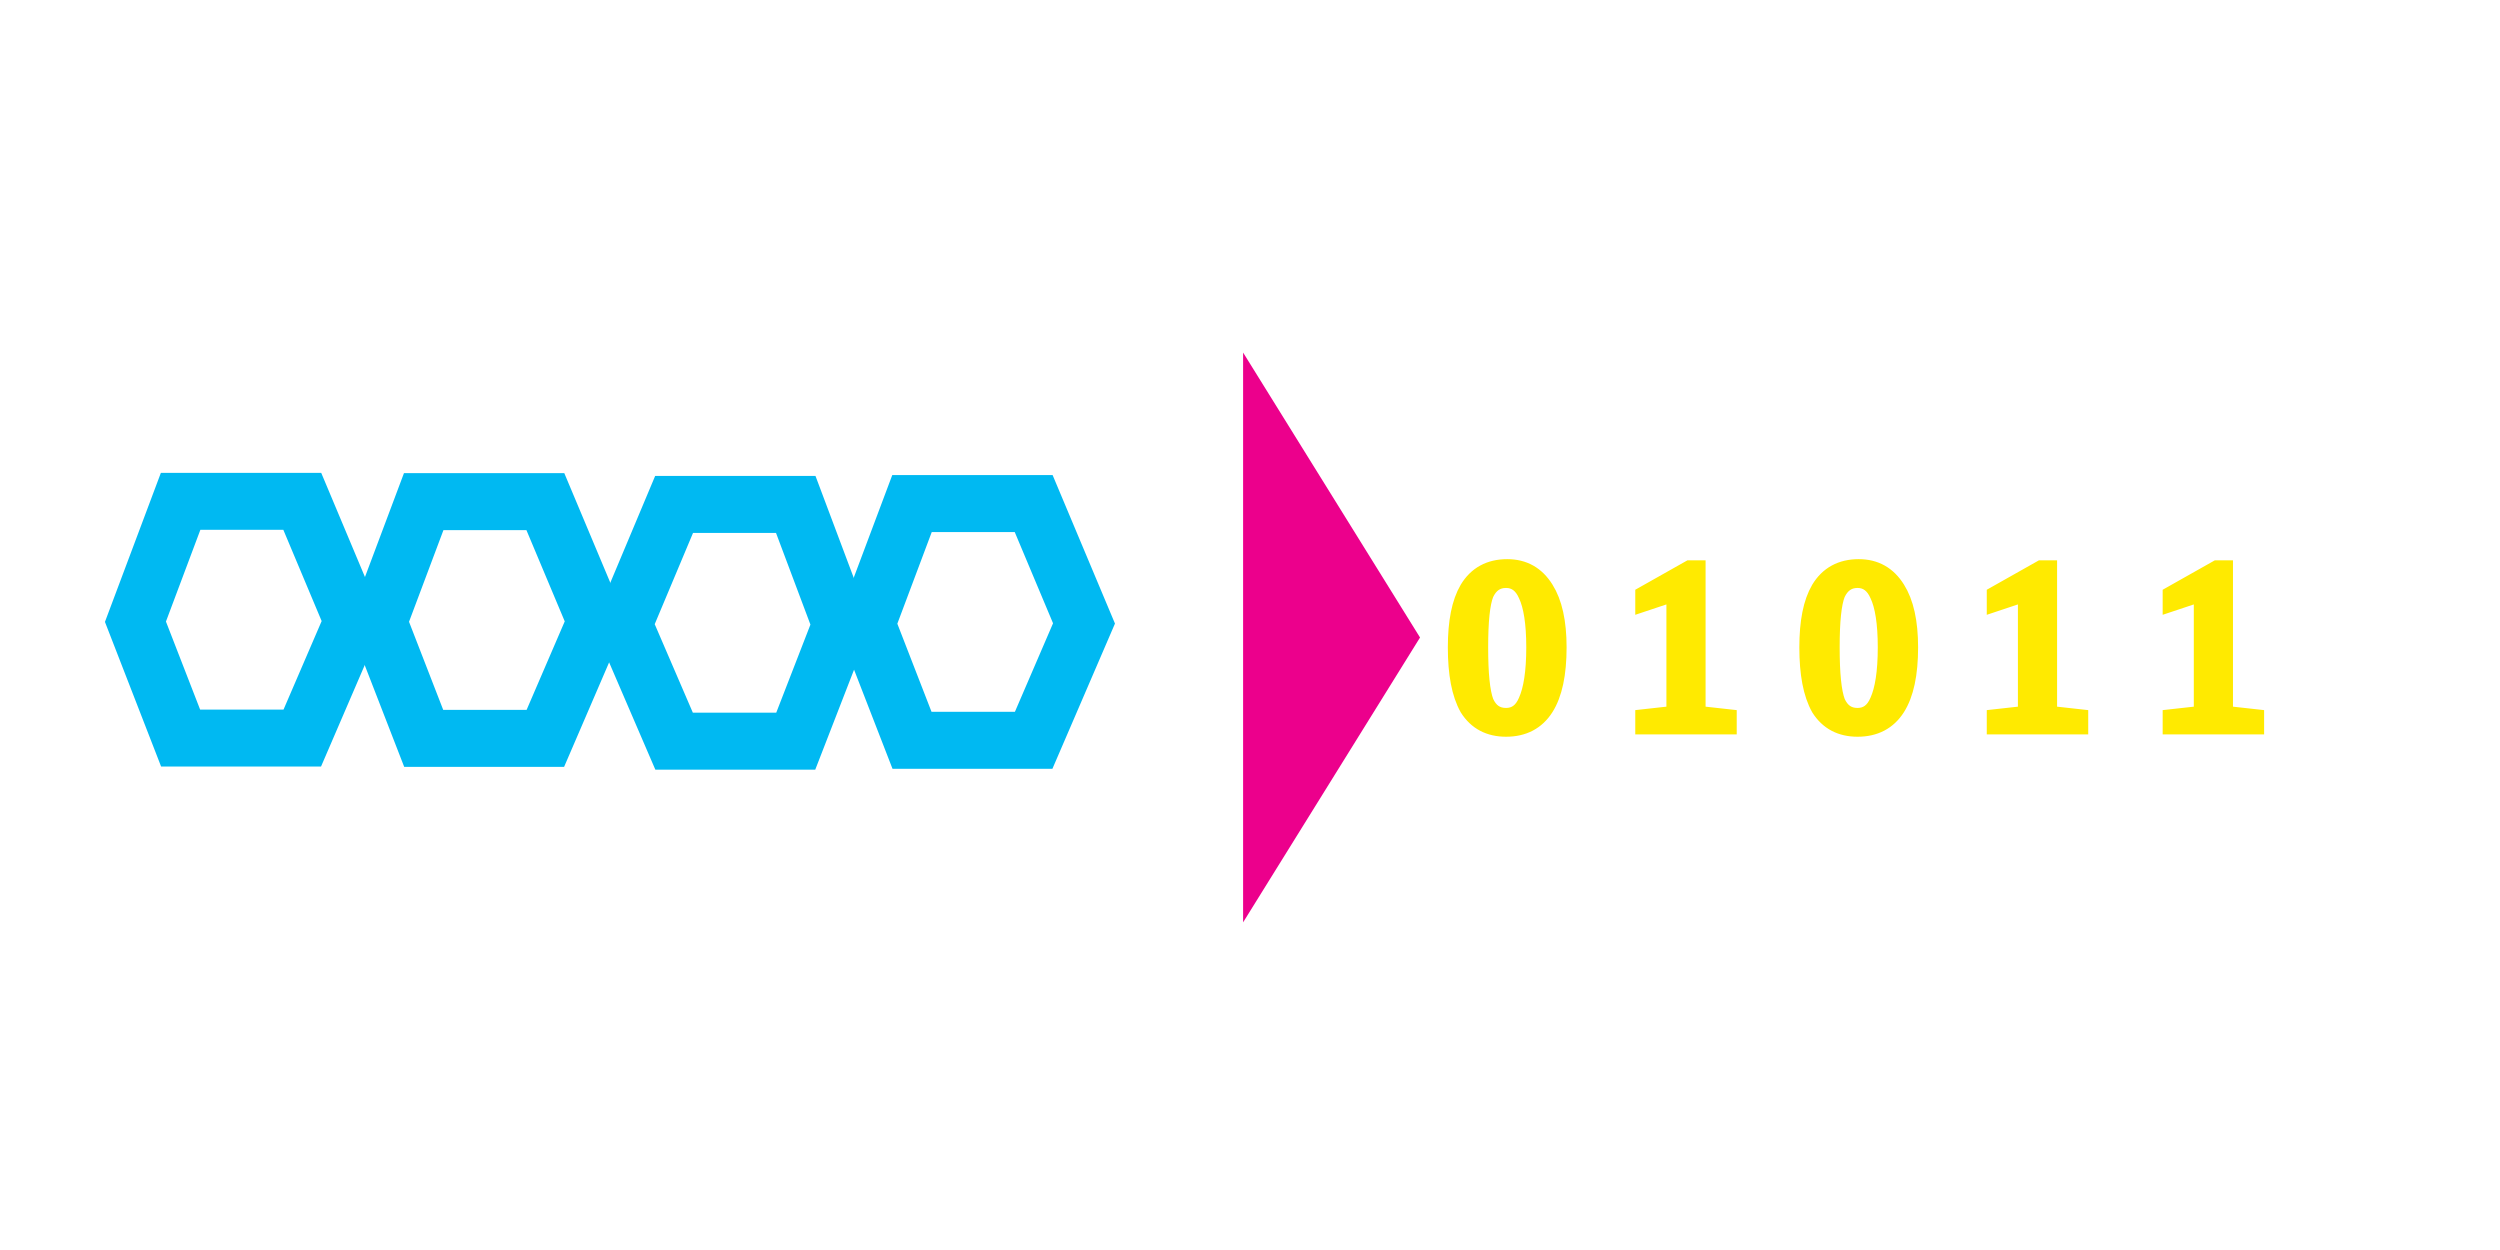
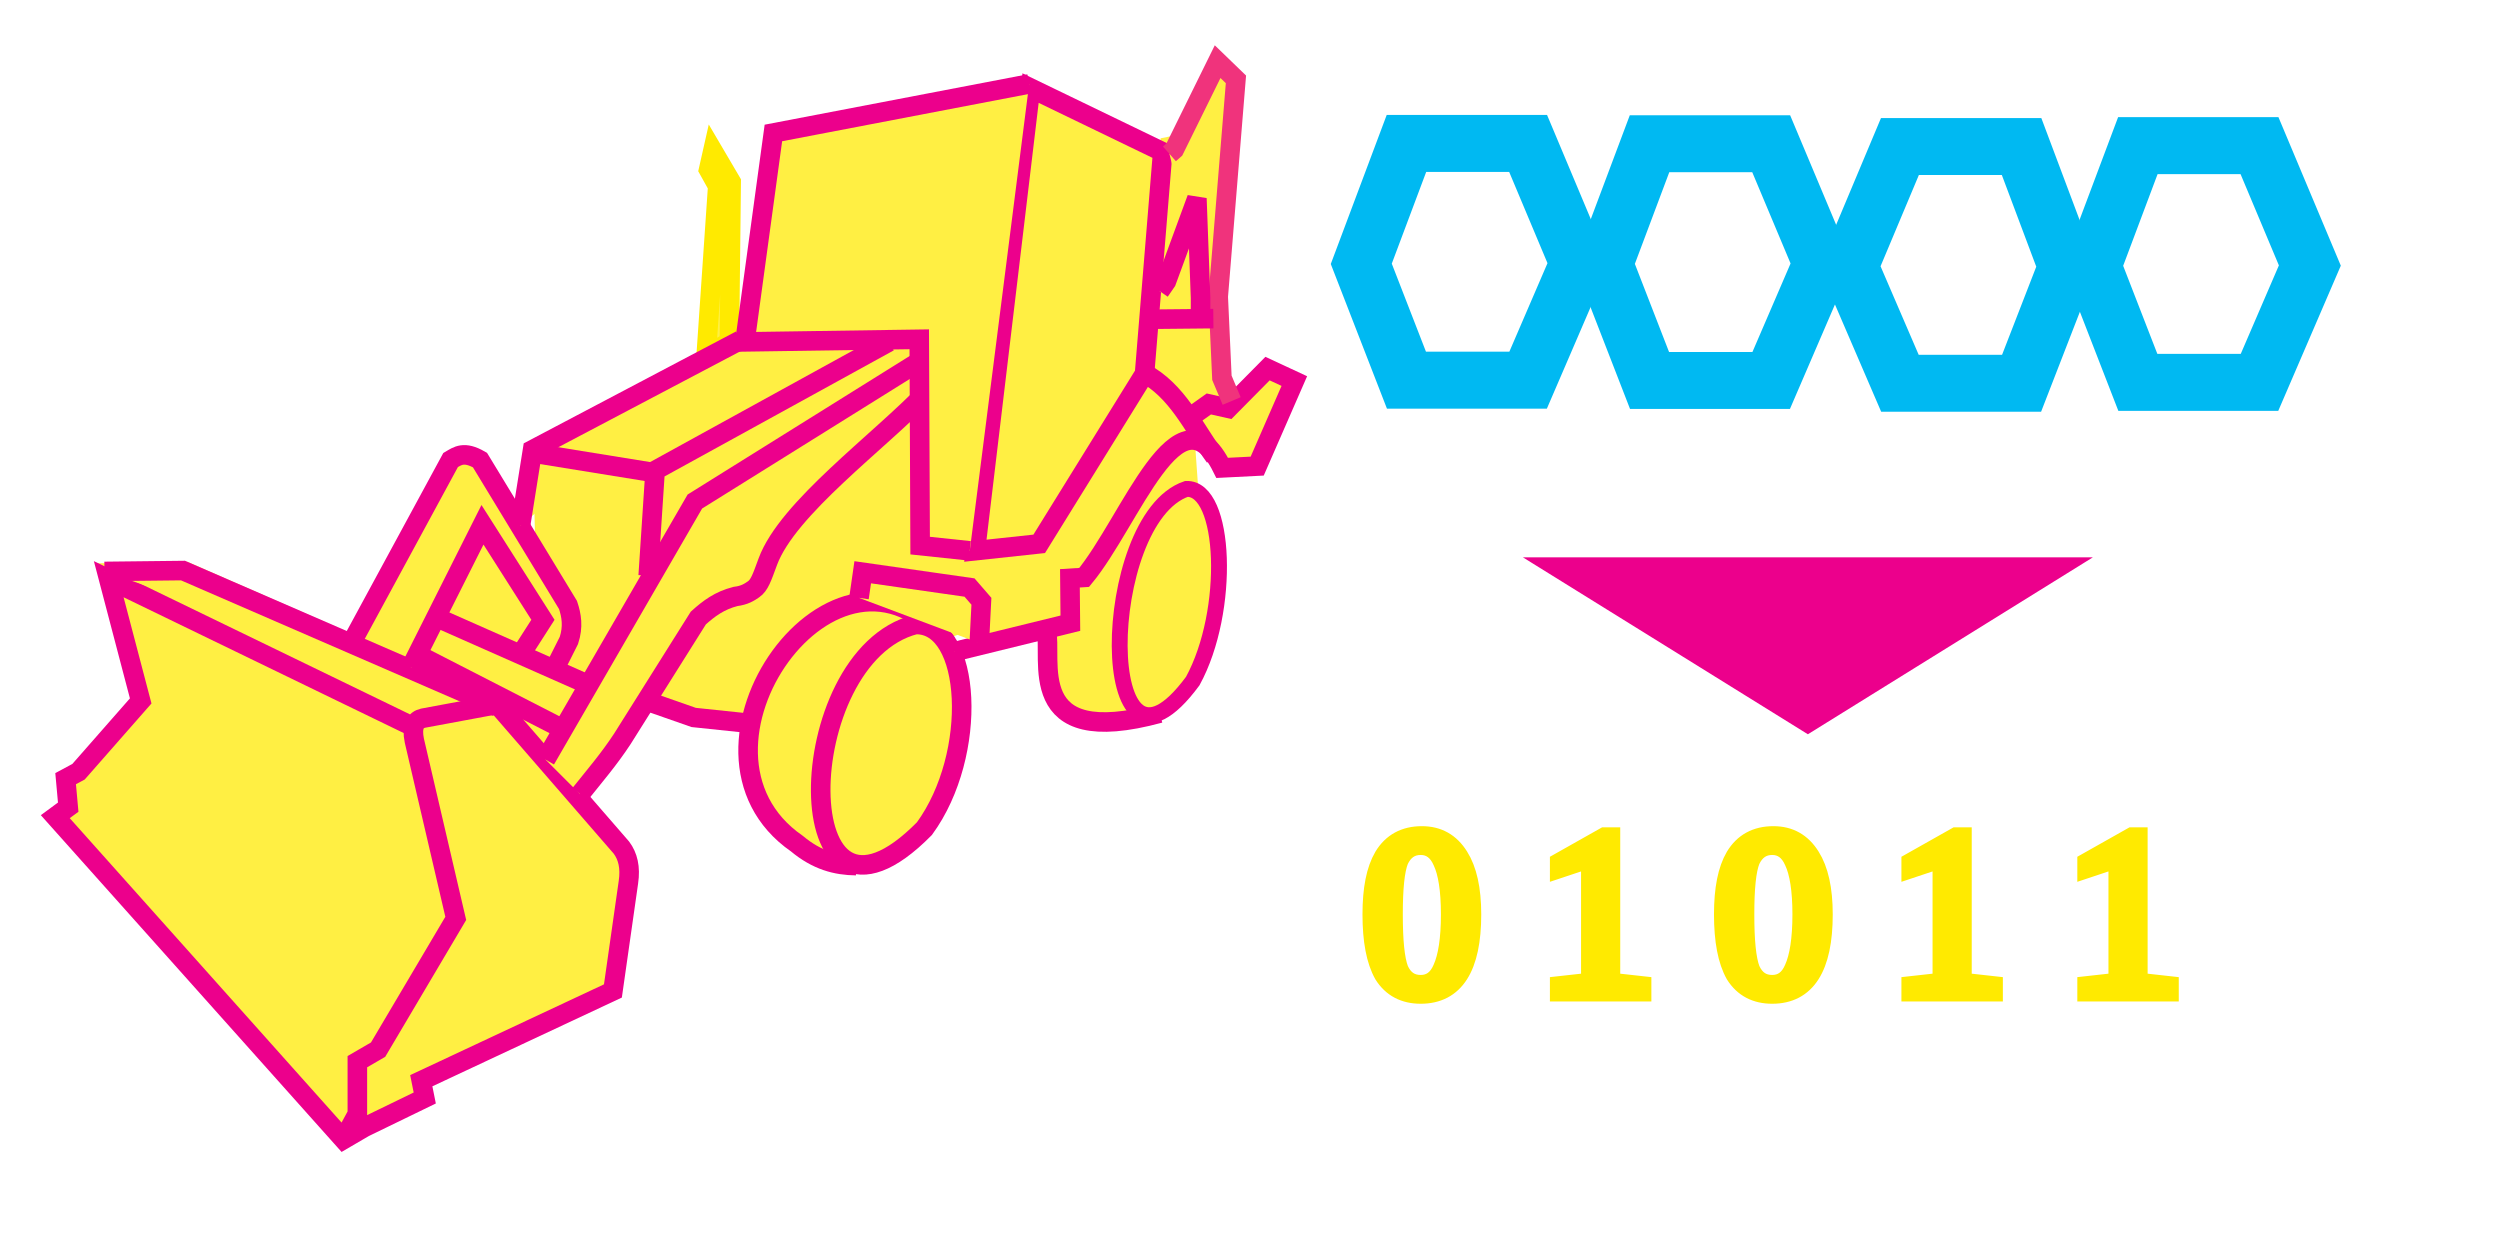
<svg xmlns="http://www.w3.org/2000/svg" width="128" height="64" viewBox="0 0 33.867 16.933" version="1.1" id="svg1" xml:space="preserve">
  <defs id="defs1">
    <linearGradient id="swatch18">
      <stop style="stop-color:#ffeb00;stop-opacity:0.878;" offset="0" id="stop18" />
    </linearGradient>
    <linearGradient id="swatch1">
      <stop style="stop-color:#ffea00;stop-opacity:1;" offset="0" id="stop1" />
    </linearGradient>
    <style id="style1">.c{fill:#ec008c;}.c,.d{stroke-width:0px;}.d{fill:#00b9f2;}</style>
    <linearGradient id="swatch16">
      <stop style="stop-color:#00b9f2;stop-opacity:1;" offset="0" id="stop17" />
    </linearGradient>
    <style id="style1-0">.c{fill:#ec008c;}.c,.d{stroke-width:0px;}.d{fill:#00b9f2;}</style>
    <style id="style1-9">.c{fill:#ec008c;}.c,.d{stroke-width:0px;}.d{fill:#00b9f2;}</style>
    <style id="style1-94">.c{fill:#ec008c;}.c,.d{stroke-width:0px;}.d{fill:#00b9f2;}</style>
    <style id="style1-7">.c{fill:#ec008c;}.c,.d{stroke-width:0px;}.d{fill:#00b9f2;}</style>
+     <style id="style1-6">.c{fill:#ec008c;}.c,.d{stroke-width:0px;}.d{fill:#00b9f2;}</style>
+     <style id="style1-0-2">.c{fill:#ec008c;}.c,.d{stroke-width:0px;}.d{fill:#00b9f2;}</style>
+     <style id="style1-9-6">.c{fill:#ec008c;}.c,.d{stroke-width:0px;}.d{fill:#00b9f2;}</style>
+     <style id="style1-94-1">.c{fill:#ec008c;}.c,.d{stroke-width:0px;}.d{fill:#00b9f2;}</style>
+     <style id="style1-7-8">.c{fill:#ec008c;}.c,.d{stroke-width:0px;}.d{fill:#00b9f2;}</style>
+     <style id="style1-73">.c{fill:#ec008c;}.c,.d{stroke-width:0px;}.d{fill:#00b9f2;}</style>
+     <style id="style1-0-9">.c{fill:#ec008c;}.c,.d{stroke-width:0px;}.d{fill:#00b9f2;}</style>
+     <style id="style1-9-3">.c{fill:#ec008c;}.c,.d{stroke-width:0px;}.d{fill:#00b9f2;}</style>
+     <style id="style1-94-19">.c{fill:#ec008c;}.c,.d{stroke-width:0px;}.d{fill:#00b9f2;}</style>
+     <style id="style1-7-4">.c{fill:#ec008c;}.c,.d{stroke-width:0px;}.d{fill:#00b9f2;}</style>
+     <style id="style1-69">.c{fill:#ec008c;}.c,.d{stroke-width:0px;}.d{fill:#00b9f2;}</style>
+     <style id="style1-0-4">.c{fill:#ec008c;}.c,.d{stroke-width:0px;}.d{fill:#00b9f2;}</style>
+     <style id="style1-9-5">.c{fill:#ec008c;}.c,.d{stroke-width:0px;}.d{fill:#00b9f2;}</style>
+     <style id="style1-94-2">.c{fill:#ec008c;}.c,.d{stroke-width:0px;}.d{fill:#00b9f2;}</style>
+     <style id="style1-7-5">.c{fill:#ec008c;}.c,.d{stroke-width:0px;}.d{fill:#00b9f2;}</style>
+     <style id="style1-1">.c{fill:#ec008c;}.c,.d{stroke-width:0px;}.d{fill:#00b9f2;}</style>
+     <style id="style1-0-7">.c{fill:#ec008c;}.c,.d{stroke-width:0px;}.d{fill:#00b9f2;}</style>
+     <style id="style1-9-2">.c{fill:#ec008c;}.c,.d{stroke-width:0px;}.d{fill:#00b9f2;}</style>
+     <style id="style1-94-26">.c{fill:#ec008c;}.c,.d{stroke-width:0px;}.d{fill:#00b9f2;}</style>
+     <style id="style1-7-1">.c{fill:#ec008c;}.c,.d{stroke-width:0px;}.d{fill:#00b9f2;}</style>
+     <style id="style1-09">.c{fill:#ec008c;}.c,.d{stroke-width:0px;}.d{fill:#00b9f2;}</style>
+     <style id="style1-0-8">.c{fill:#ec008c;}.c,.d{stroke-width:0px;}.d{fill:#00b9f2;}</style>
+     <style id="style1-9-56">.c{fill:#ec008c;}.c,.d{stroke-width:0px;}.d{fill:#00b9f2;}</style>
+     <style id="style1-94-11">.c{fill:#ec008c;}.c,.d{stroke-width:0px;}.d{fill:#00b9f2;}</style>
+     <style id="style1-7-59">.c{fill:#ec008c;}.c,.d{stroke-width:0px;}.d{fill:#00b9f2;}</style>
  </defs>
  <g id="layer1" style="display:inline">
-     <text xml:space="preserve" style="font-size:3.175px;display:inline;fill:#ffea00;fill-opacity:1;stroke:#ffea00;stroke-width:0.265;stroke-dasharray:none;stroke-opacity:1" x="19.62" y="9.816" id="text56-3-7">
-       <tspan id="tspan56-7-6" style="fill:#ffea00;fill-opacity:1;stroke:#ffea00;stroke-width:0.265;stroke-opacity:1" x="19.62" y="9.816">0 1 0 1 1</tspan>
-       <tspan style="fill:#ffea00;fill-opacity:1;stroke:#ffea00;stroke-width:0.265;stroke-opacity:1" x="19.62" y="13.785" id="tspan126">  </tspan>
+     <g id="g148">
+       <path style="fill:#ffef43;fill-opacity:1;stroke:none;stroke-width:0.265px;stroke-linecap:butt;stroke-linejoin:miter;stroke-opacity:1" d="m 15.478,9.525 -1.224,-0.794 0.017,-2.1 1.902,-0.843 0.099,1.389 z" id="path148" />
+       <path style="fill:#ffef43;fill-opacity:1;stroke:#ffef43;stroke-width:0.265px;stroke-linecap:butt;stroke-linejoin:miter;stroke-opacity:1" d="m 7.359,6.4 2.729,-1.819 2.315,-0.033 0.083,2.894 1.571,-0.017 1.406,-2.431 0.38,-3.01 0.645,-0.132 -0.017,2.712 0.083,0.893 L 15.958,5.887 15.544,6.383 14.37,7.689 13.659,8.45 13.08,8.417 11.989,8.83 10.22,9.723 9.426,9.69 7.425,9.045 Z" id="path147" />
+       <path style="fill:#ffef43;fill-opacity:1;stroke:#ffea00;stroke-width:0.265px;stroke-linecap:butt;stroke-linejoin:miter;stroke-opacity:1" d="M 9.881,4.63 9.905,2.464 9.657,2.042 9.599,2.299 9.723,2.522 9.566,4.82 Z" id="path144" />
+       <path style="fill:#ffef43;fill-opacity:1;stroke:#ec008c;stroke-width:0.265px;stroke-linecap:butt;stroke-linejoin:miter;stroke-opacity:1" d="M 15.71,9.661 C 13.84,10.171 14.272,8.913 14.172,8.52" id="path130" />
+       <path style="fill:#ffef43;fill-opacity:1;stroke:#ec008c;stroke-width:0.265px;stroke-linecap:butt;stroke-linejoin:miter;stroke-opacity:1" d="M 8.781,7.799 8.875,6.373 12.044,4.63" id="path140" />
+       <path style="fill:#ffef43;fill-opacity:1;stroke:#ffef43;stroke-width:0.265px;stroke-linecap:butt;stroke-linejoin:miter;stroke-opacity:1" d="M 1.505,7.76 2.514,7.743 4.762,8.731 6.945,8.748 8.037,9.343 7.739,10.848 5.11,14.916 2.993,12.27 Z" id="path146" />
+       <path style="fill:#ffef43;fill-opacity:1;stroke:#ec008c;stroke-width:0.265px;stroke-linecap:butt;stroke-linejoin:miter;stroke-opacity:1" d="M 4.657,15.43 4.841,15.09 V 14.382 L 5.122,14.219 6.174,12.441 5.613,10.033 C 5.574,9.84 5.625,9.754 5.73,9.729 L 6.735,9.542 8.419,11.483 c 0.086,0.116 0.124,0.267 0.094,0.468 l -0.21,1.473 -2.596,1.216 0.047,0.234 -0.819,0.398 -0.281,0.164 -3.905,-4.373 0.175,-0.129 -0.035,-0.386 0.175,-0.094 0.842,-0.959 -0.433,-1.649 4.198,2.035" id="path86" />
+       <path style="fill:#ffef43;fill-opacity:1;stroke:#ec008c;stroke-width:0.265px;stroke-linecap:butt;stroke-linejoin:miter;stroke-opacity:1" d="M 4.747,8.735 6.104,6.232 c 0.095,-0.056 0.182,-0.125 0.398,0 l 1.193,1.964 c 0.047,0.141 0.073,0.292 0.012,0.479 L 7.53,9.027" id="path127" />
+       <path style="fill:#ffef43;fill-opacity:1;stroke:#ec008c;stroke-width:0.265px;stroke-linecap:butt;stroke-linejoin:miter;stroke-opacity:1" d="M 1.415,7.741 2.479,7.729 6.735,9.577" id="path88" />
+       <path style="fill:#ffef43;fill-opacity:1;stroke:#ec008c;stroke-width:0.265px;stroke-linecap:butt;stroke-linejoin:miter;stroke-opacity:1" d="M 5.566,9.039 6.536,7.109 7.355,8.396 7.063,8.852" id="path123" />
+       <path style="fill:#ffef43;fill-opacity:1;stroke:#ec008c;stroke-width:0.265px;stroke-linecap:butt;stroke-linejoin:miter;stroke-opacity:1" d="M 7.94,9.261 6.01,8.407" id="path124" />
+       <path style="fill:#ffef43;fill-opacity:1;stroke:#ec008c;stroke-width:0.265px;stroke-linecap:butt;stroke-linejoin:miter;stroke-opacity:1" d="M 7.612,9.869 5.718,8.898" id="path125" />
+       <path style="fill:#ffef43;fill-opacity:1;stroke:#ec008c;stroke-width:0.265px;stroke-linecap:butt;stroke-linejoin:miter;stroke-opacity:1" d="m 12.829,8.716 c -1.481,-1.888 -3.859,1.449 -2.034,2.712 0.272,0.227 0.531,0.295 0.802,0.298" id="path132" />
+       <path style="fill:#ffef43;fill-opacity:1;stroke:#ec008c;stroke-width:0.265px;stroke-linecap:butt;stroke-linejoin:miter;stroke-opacity:1" d="M 12.4,8.46 C 13.166,8.438 13.26,10.217 12.523,11.225 10.641,13.134 10.699,8.895 12.4,8.46 Z" id="path129" />
+       <path style="fill:#ffef43;fill-opacity:1;stroke:#ec008c;stroke-width:0.265px;stroke-linecap:butt;stroke-linejoin:miter;stroke-opacity:1" d="M 7.858,10.758 C 8.052,10.515 8.251,10.284 8.431,10.009 L 9.46,8.372 c 0.144,-0.13 0.288,-0.237 0.503,-0.292 0.125,-0.015 0.19,-0.059 0.245,-0.097 0.08,-0.055 0.113,-0.156 0.194,-0.376 0.267,-0.722 1.507,-1.622 2.154,-2.298 0.076,-0.31 0.031,-0.399 -0.032,-0.456 L 9.413,6.794 7.39,10.29" id="path116" />
+       <path style="display:inline;fill:#ffef43;fill-opacity:1;stroke:#ec008c;stroke-width:0.215px;stroke-linecap:butt;stroke-linejoin:miter;stroke-opacity:1" d="m 16.072,6.623 c 0.539,-0.021 0.605,1.654 0.086,2.603 -1.326,1.797 -1.285,-2.194 -0.086,-2.603 z" id="path129-2" />
+       <path style="fill:#ffef43;fill-opacity:1;stroke:#ec008c;stroke-width:0.265px;stroke-linecap:butt;stroke-linejoin:miter;stroke-opacity:1" d="m 8.843,9.525 0.554,0.194 0.752,0.079" id="path131" />
+       <path style="fill:#ffef43;fill-opacity:1;stroke:#ec008c;stroke-width:0.265px;stroke-linecap:butt;stroke-linejoin:miter;stroke-opacity:1" d="m 12.927,8.828 1.573,-0.386 -0.006,-0.608 0.193,-0.012 C 15.316,7.064 15.97,5.154 16.557,6.338 L 17.031,6.314 17.534,5.162 17.171,4.993 16.639,5.531 16.376,5.472 16.195,5.601" id="path133" />
+       <path style="fill:#ffef43;fill-opacity:1;stroke:#ec008c;stroke-width:0.265px;stroke-linecap:butt;stroke-linejoin:miter;stroke-opacity:1" d="m 15.486,5.048 c 0.463,0.237 0.681,0.742 0.972,1.141" id="path136" />
+       <path style="fill:#ffef43;fill-opacity:1;stroke:#ec008c;stroke-width:0.265px;stroke-linecap:butt;stroke-linejoin:miter;stroke-opacity:1" d="M 15.505,5.063 15.751,2.058 13.961,1.193 13.213,7.46 14.078,7.367 Z" id="path137" />
+       <path style="fill:#ffef43;fill-opacity:1;stroke:#ec008c;stroke-width:0.265px;stroke-linecap:butt;stroke-linejoin:miter;stroke-opacity:1" d="m 13.266,8.711 0.029,-0.566 -0.161,-0.186 -1.447,-0.207 -0.05,0.347" id="path134" />
+       <path style="fill:#ffef43;fill-opacity:1;stroke:#ec008c;stroke-width:0.265px;stroke-linecap:butt;stroke-linejoin:miter;stroke-opacity:1" d="m 13.942,1.137 -3.465,0.664 -0.386,2.83 2.362,-0.035 0.012,2.795 0.672,0.071" id="path138" />
+       <path style="fill:#ffef43;fill-opacity:1;stroke:#ec008c;stroke-width:0.265px;stroke-linecap:butt;stroke-linejoin:miter;stroke-opacity:1" d="M 10.033,4.607 7.215,6.092 7.051,7.121" id="path139" />
+       <path style="fill:#ffef43;fill-opacity:1;stroke:#f0337c;stroke-width:0.265px;stroke-linecap:butt;stroke-linejoin:miter;stroke-opacity:1" d="m 15.842,2.084 0.066,-0.058 0.587,-1.191 0.248,0.24 -0.24,2.943 0.05,1.1 0.132,0.314" id="path141" />
+       <path style="fill:#ffef43;fill-opacity:1;stroke:#ec008c;stroke-width:0.265px;stroke-linecap:butt;stroke-linejoin:miter;stroke-opacity:1" d="m 15.71,3.944 0.091,-0.132 0.413,-1.124 0.05,1.348 V 4.333" id="path142" />
+       <path style="fill:#ffef43;fill-opacity:1;stroke:#ec008c;stroke-width:0.265px;stroke-linecap:butt;stroke-linejoin:miter;stroke-opacity:1" d="m 15.643,4.324 0.794,-0.008" id="path143" />
+       <path style="fill:#ffef43;fill-opacity:1;stroke:#ec008c;stroke-width:0.265px;stroke-linecap:butt;stroke-linejoin:miter;stroke-opacity:1" d="M 7.21,6.135 8.847,6.4" id="path145" />
+     </g>
+     <text xml:space="preserve" style="font-size:3.175px;display:inline;fill:#ffea00;fill-opacity:1;stroke:#ffea00;stroke-width:0.265;stroke-dasharray:none;stroke-opacity:1" x="18.466" y="13.434" id="text56-3-7-4">
+       <tspan id="tspan56-7-6" style="fill:#ffea00;fill-opacity:1;stroke:#ffea00;stroke-width:0.265;stroke-opacity:1" x="18.466" y="13.434">0 1 0 1 1</tspan>
+       <tspan style="fill:#ffea00;fill-opacity:1;stroke:#ffea00;stroke-width:0.265;stroke-opacity:1" x="18.466" y="17.403" id="tspan126">  </tspan>
    </text>
-     <path style="display:inline;fill:#ec008c;fill-opacity:1;stroke:#ec008c;stroke-width:0.89;stroke-miterlimit:10;stroke-opacity:1" d="M 17.285,10.935 V 6.336 l 1.428,2.3 z" id="path11-1-2-0-6" />
-     <g id="g126-8" transform="translate(-0.03716743,-0.00976635)" style="display:inline">
+     <path style="display:inline;fill:#ec008c;fill-opacity:1;stroke:#ec008c;stroke-width:0.89;stroke-miterlimit:10;stroke-opacity:1" d="m 22.191,7.995 h 4.6 l -2.3,1.428 z" id="path11-1-2-0-6" />
+     <g id="g126-8" transform="translate(16.56898,-4.858224)" style="display:inline">
      <path style="fill:none;stroke:#00b9f2;stroke-width:0.772;stroke-linecap:butt;stroke-linejoin:miter;stroke-dasharray:none;stroke-opacity:1" d="M 2.484,10.008 H 4.132 L 4.814,8.425 4.132,6.801 H 2.484 L 1.872,8.432 Z" id="path22-2-7-2-2-38" />
      <path style="display:inline;fill:none;stroke:#00b9f2;stroke-width:0.772;stroke-linecap:butt;stroke-linejoin:miter;stroke-dasharray:none;stroke-opacity:1" d="M 5.777,10.012 H 7.425 L 8.107,8.429 7.425,6.805 H 5.777 L 5.165,8.435 Z" id="path22-3-8-5-1-0-3" />
      <path style="display:inline;fill:none;stroke:#00b9f2;stroke-width:0.772;stroke-linecap:butt;stroke-linejoin:miter;stroke-dasharray:none;stroke-opacity:1" d="M 10.817,10.05 H 9.169 L 8.487,8.467 9.169,6.843 H 10.817 l 0.612,1.63 z" id="path22-1-4-3-5-5-3" />
      <path style="display:inline;fill:none;stroke:#00b9f2;stroke-width:0.772;stroke-linecap:butt;stroke-linejoin:miter;stroke-dasharray:none;stroke-opacity:1" d="m 12.392,10.038 h 1.648 l 0.682,-1.583 -0.682,-1.624 h -1.648 l -0.612,1.63 z" id="path22-36-7-8-9-5-3" />
    </g>
  </g>
</svg>
